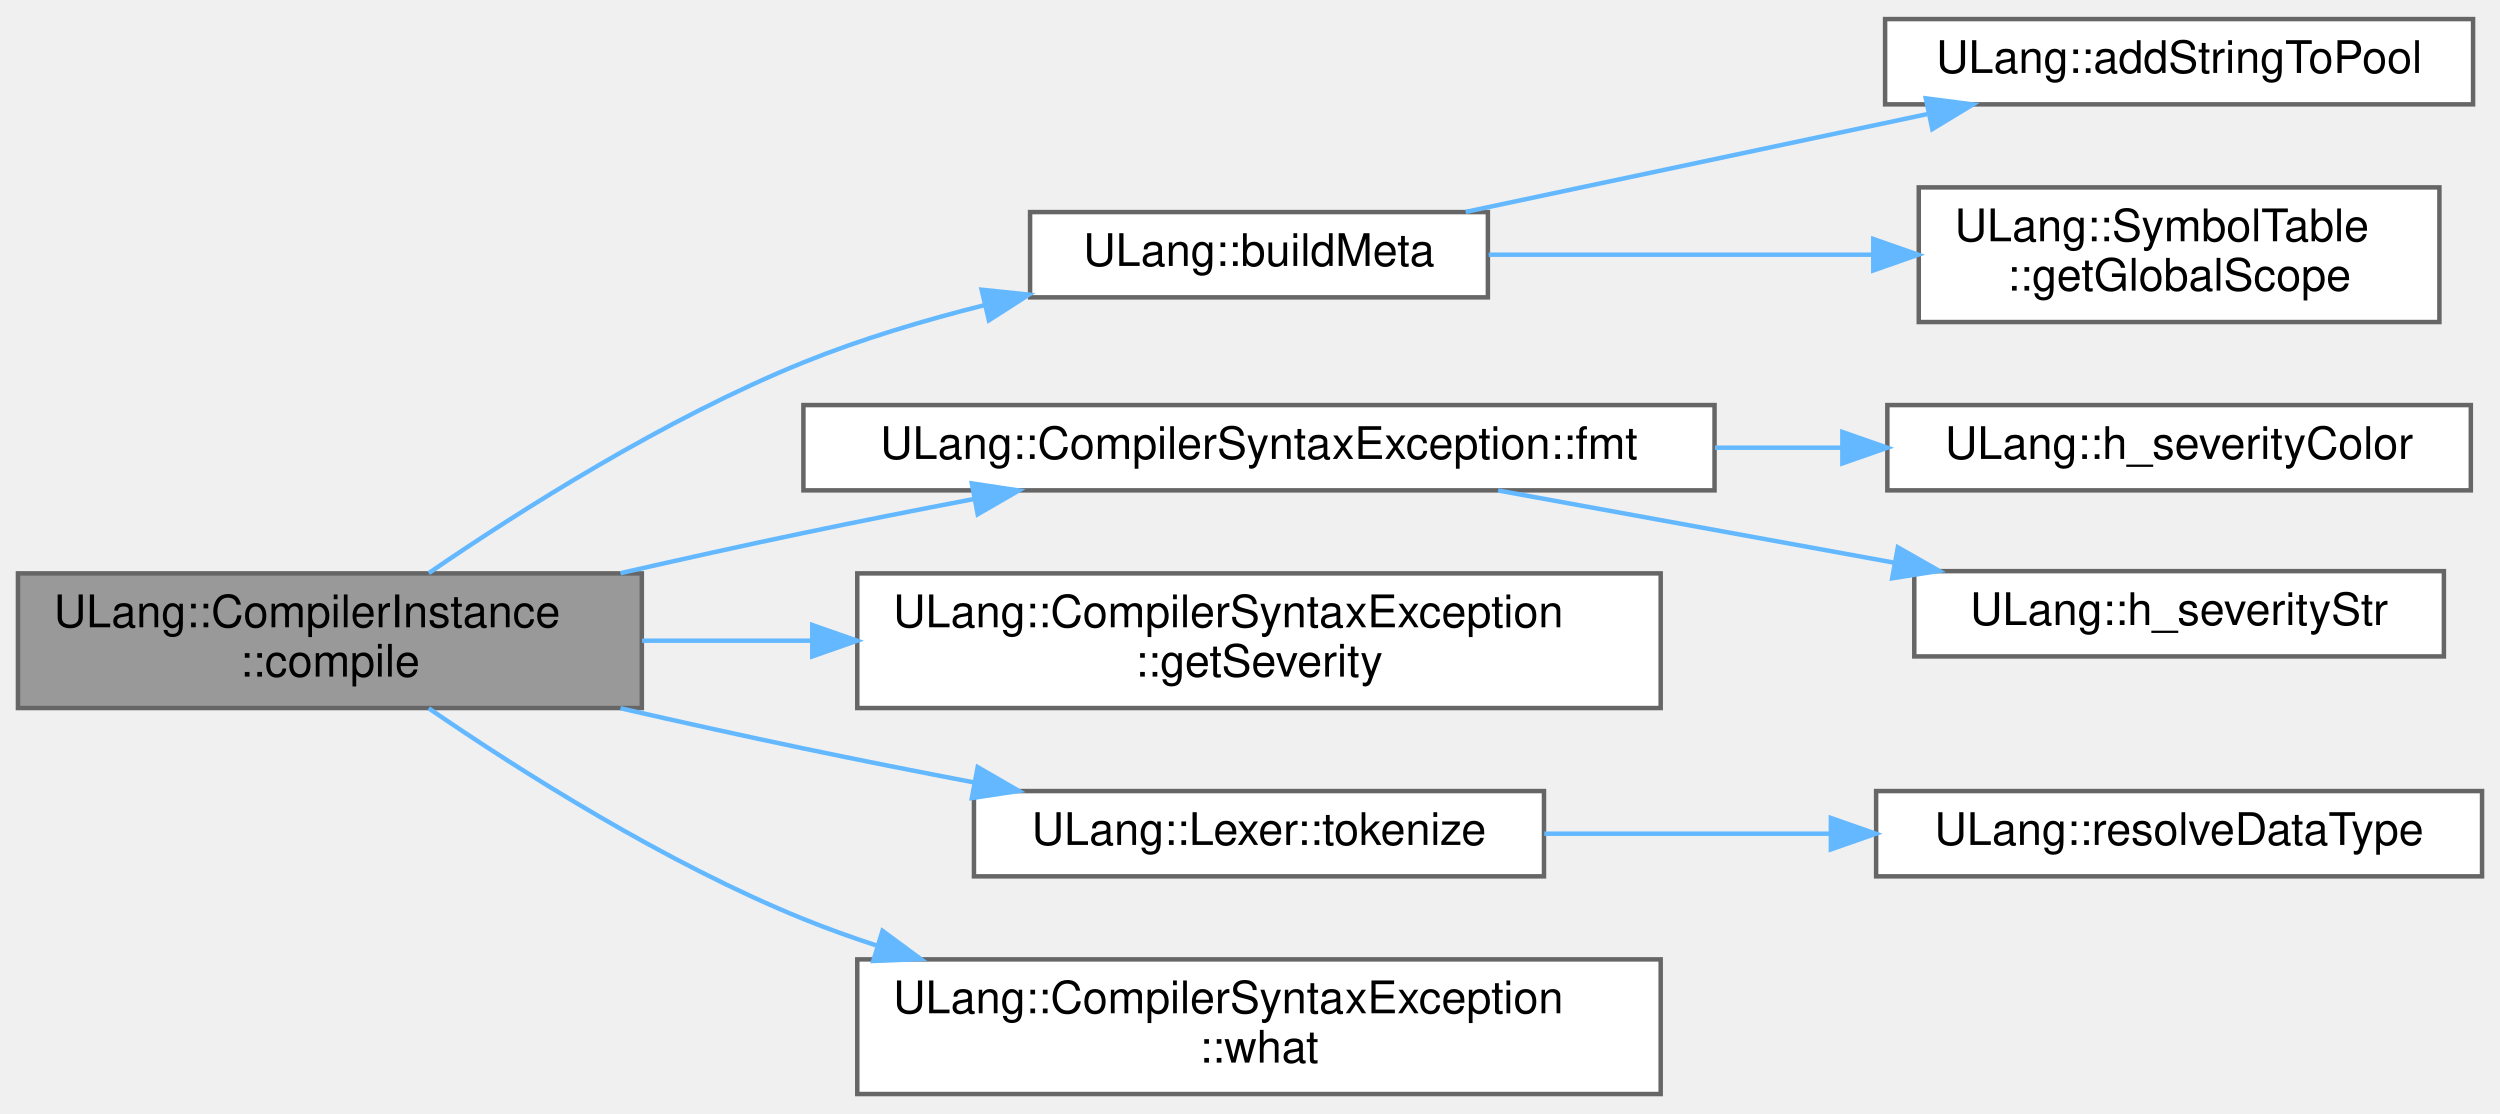
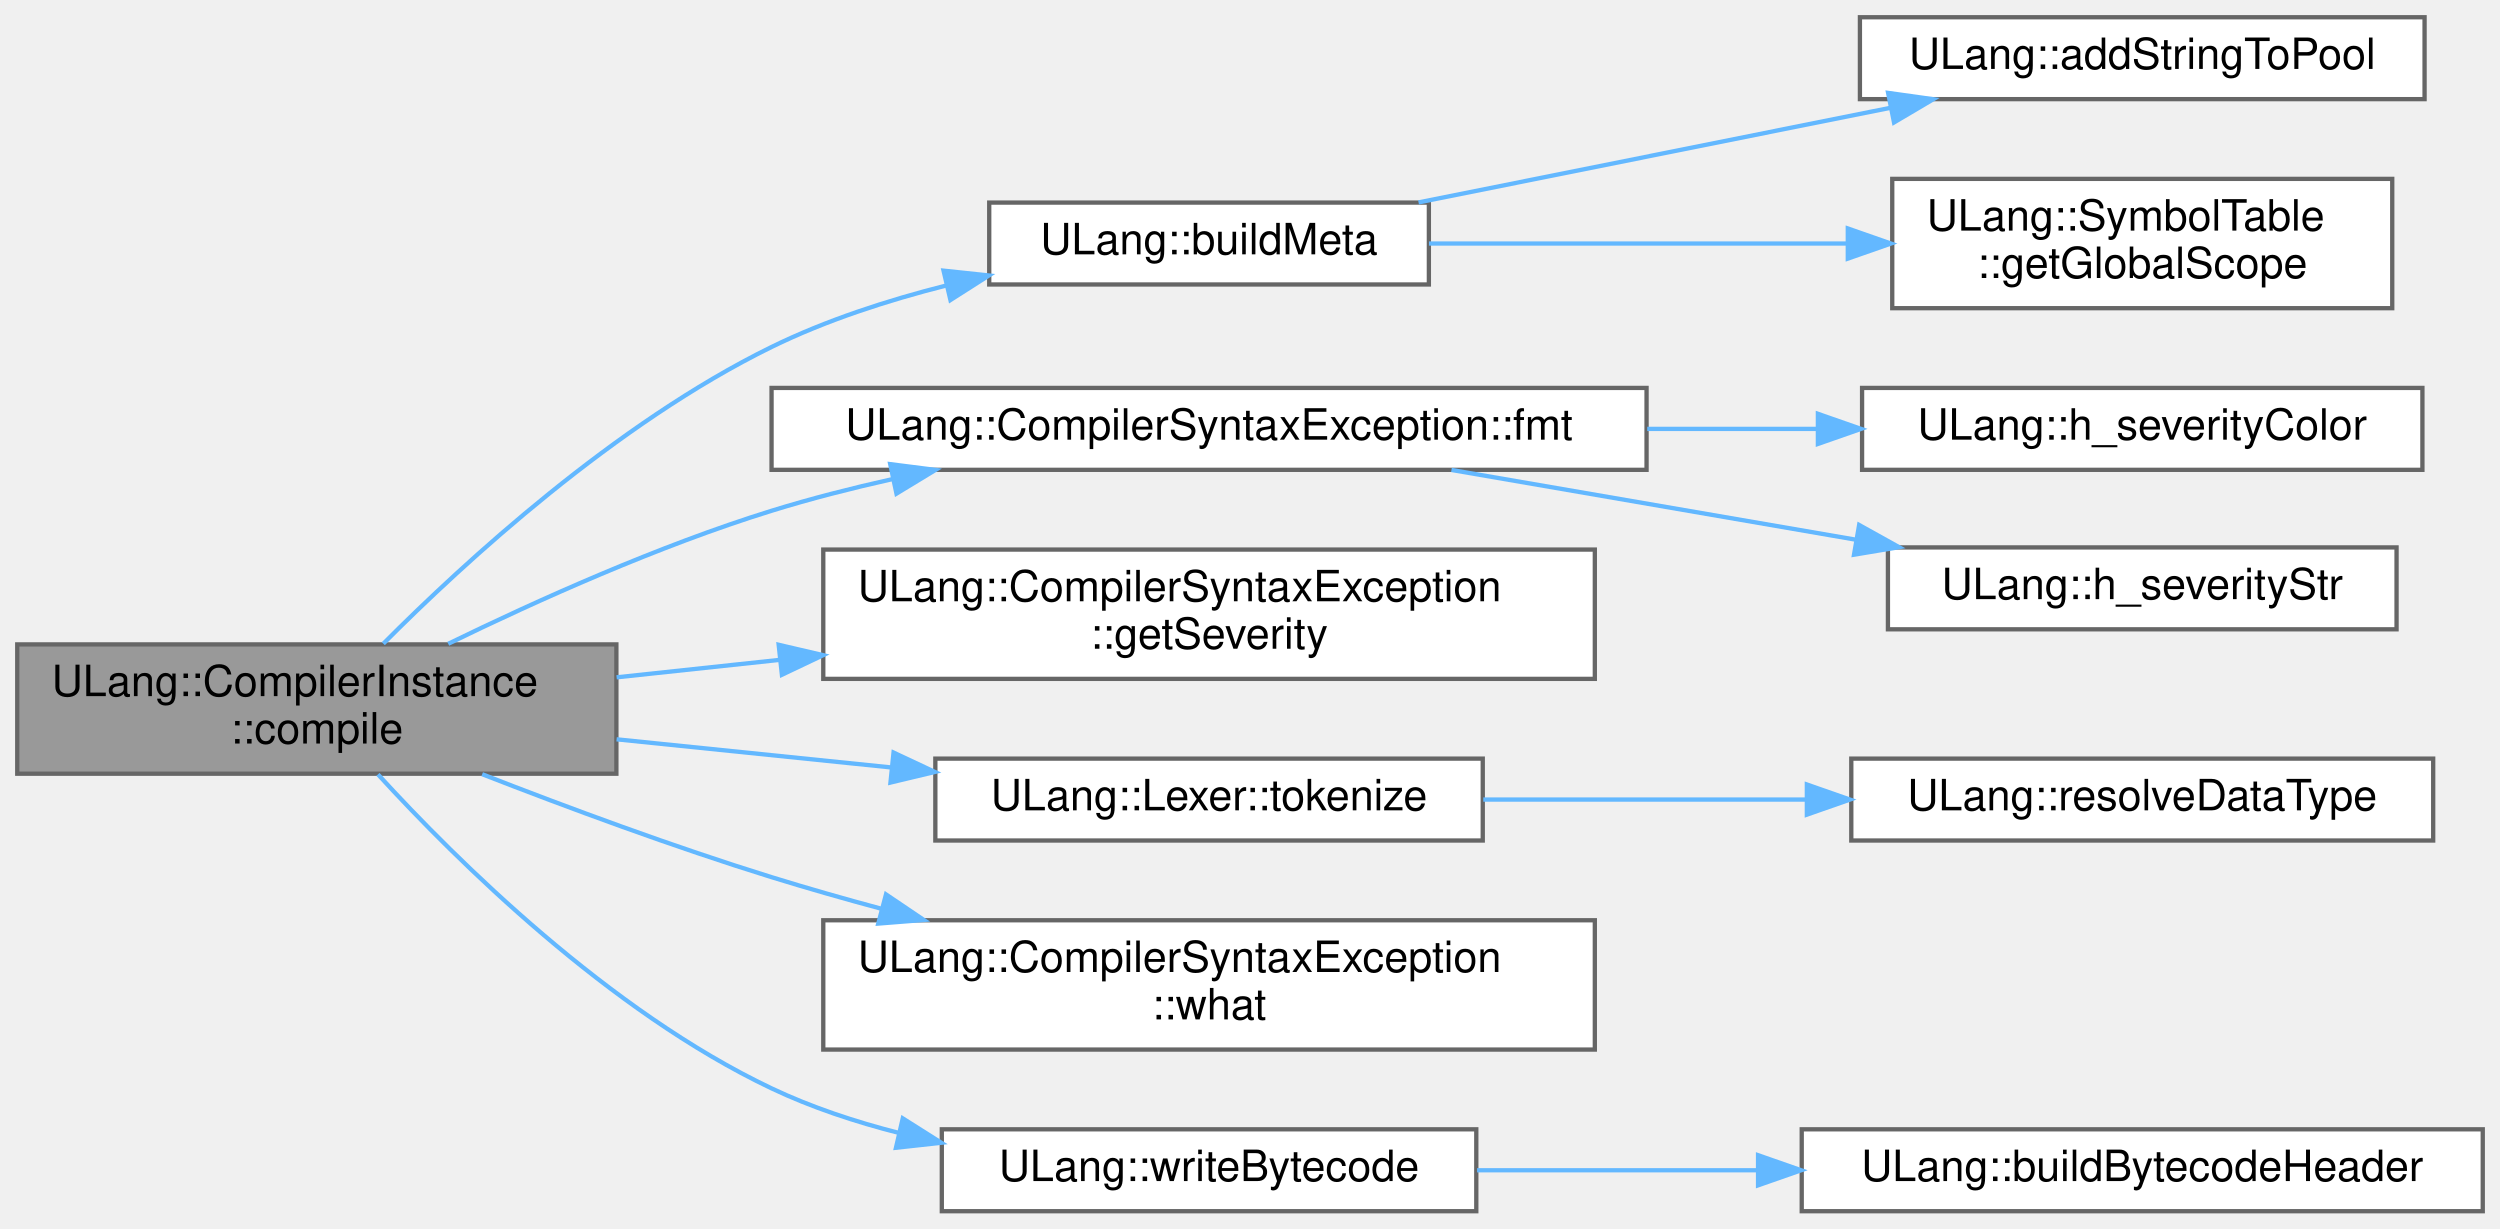
- <svg xmlns="http://www.w3.org/2000/svg" xmlns:xlink="http://www.w3.org/1999/xlink" width="557pt" height="248pt" viewBox="0.00 0.00 557.00 247.50">
-   <g id="graph0" class="graph" transform="scale(1 1) rotate(0) translate(4 243.5)">
+ <svg xmlns="http://www.w3.org/2000/svg" xmlns:xlink="http://www.w3.org/1999/xlink" width="580pt" height="285pt" viewBox="0.00 0.00 580.00 285.00">
+   <g id="graph0" class="graph" transform="scale(1 1) rotate(0) translate(4 281)">
    <g id="Node000001" class="node">
      <g id="a_Node000001">
        <a xlink:title="does the compilation">
-           <polygon fill="#999999" stroke="#666666" points="139,-116 0,-116 0,-86 139,-86 139,-116" />
-           <text text-anchor="start" x="8" y="-104" font-family="Helvetica,sans-Serif" font-size="10.00">ULang::CompilerInstance</text>
-           <text text-anchor="middle" x="69.5" y="-93" font-family="Helvetica,sans-Serif" font-size="10.00">::compile</text>
+           <polygon fill="#999999" stroke="#666666" points="139,-131.5 0,-131.5 0,-101.5 139,-101.5 139,-131.5" />
+           <text text-anchor="start" x="8" y="-119.5" font-family="Helvetica,sans-Serif" font-size="10.00">ULang::CompilerInstance</text>
+           <text text-anchor="middle" x="69.5" y="-108.5" font-family="Helvetica,sans-Serif" font-size="10.00">::compile</text>
        </a>
      </g>
    </g>
    <g id="Node000002" class="node">
      <g id="a_Node000002">
        <a xlink:href="namespaceULang.html#ae0b1129fa6b35790dbd18cbf3add8eb8" target="_top" xlink:title=" ">
-           <polygon fill="white" stroke="#666666" points="327.5,-196.5 225.5,-196.5 225.5,-177.5 327.5,-177.5 327.5,-196.5" />
-           <text text-anchor="middle" x="276.5" y="-184.5" font-family="Helvetica,sans-Serif" font-size="10.00">ULang::buildMeta</text>
+           <polygon fill="white" stroke="#666666" points="327.5,-234 225.5,-234 225.5,-215 327.5,-215 327.5,-234" />
+           <text text-anchor="middle" x="276.5" y="-222" font-family="Helvetica,sans-Serif" font-size="10.00">ULang::buildMeta</text>
        </a>
      </g>
    </g>
    <g id="edge1_Node000001_Node000002" class="edge">
      <g id="a_edge1_Node000001_Node000002">
        <a xlink:title=" ">
-           <path fill="none" stroke="#63b8ff" d="M91.53,-116.07C111.95,-130.06 144.3,-150.56 175,-163 187.78,-168.18 201.94,-172.41 215.5,-175.8" />
-           <polygon fill="#63b8ff" stroke="#63b8ff" points="214.71,-179.2 225.25,-178.11 216.33,-172.39 214.71,-179.2" />
+           <path fill="none" stroke="#63b8ff" d="M84.93,-131.67C103.83,-150.65 138.84,-182.78 175,-200.5 187.57,-206.66 201.82,-211.3 215.56,-214.77" />
+           <polygon fill="#63b8ff" stroke="#63b8ff" points="214.9,-218.21 225.43,-217.09 216.5,-211.39 214.9,-218.21" />
        </a>
      </g>
    </g>
    <g id="Node000005" class="node">
      <g id="a_Node000005">
        <a xlink:href="classULang_1_1CompilerSyntaxException.html#a39539114f05c2d71321e5eb748da29f6" target="_top" xlink:title="formatted compiler exception output (human readable)">
-           <polygon fill="white" stroke="#666666" points="378,-153.5 175,-153.5 175,-134.5 378,-134.5 378,-153.5" />
-           <text text-anchor="middle" x="276.5" y="-141.5" font-family="Helvetica,sans-Serif" font-size="10.00">ULang::CompilerSyntaxException::fmt</text>
+           <polygon fill="white" stroke="#666666" points="378,-191 175,-191 175,-172 378,-172 378,-191" />
+           <text text-anchor="middle" x="276.5" y="-179" font-family="Helvetica,sans-Serif" font-size="10.00">ULang::CompilerSyntaxException::fmt</text>
        </a>
      </g>
    </g>
    <g id="edge4_Node000001_Node000005" class="edge">
      <g id="a_edge4_Node000001_Node000005">
        <a xlink:title=" ">
-           <path fill="none" stroke="#63b8ff" d="M134.24,-116.05C147.68,-119.11 161.79,-122.24 175,-125 187.27,-127.57 200.42,-130.17 213.03,-132.58" />
-           <polygon fill="#63b8ff" stroke="#63b8ff" points="212.53,-136.05 223,-134.47 213.83,-129.17 212.53,-136.05" />
+           <path fill="none" stroke="#63b8ff" d="M99.99,-131.64C120.55,-141.66 148.87,-154.4 175,-162.5 184,-165.29 193.59,-167.74 203.13,-169.87" />
+           <polygon fill="#63b8ff" stroke="#63b8ff" points="202.53,-173.32 213.04,-171.98 203.98,-166.48 202.53,-173.32" />
        </a>
      </g>
    </g>
    <g id="Node000008" class="node">
      <g id="a_Node000008">
        <a xlink:href="classULang_1_1CompilerSyntaxException.html#a39818372c08ca906d4b50a91012801c6" target="_top" xlink:title=" ">
-           <polygon fill="white" stroke="#666666" points="366,-116 187,-116 187,-86 366,-86 366,-116" />
-           <text text-anchor="start" x="195" y="-104" font-family="Helvetica,sans-Serif" font-size="10.00">ULang::CompilerSyntaxException</text>
-           <text text-anchor="middle" x="276.5" y="-93" font-family="Helvetica,sans-Serif" font-size="10.00">::getSeverity</text>
+           <polygon fill="white" stroke="#666666" points="366,-153.5 187,-153.5 187,-123.5 366,-123.5 366,-153.5" />
+           <text text-anchor="start" x="195" y="-141.5" font-family="Helvetica,sans-Serif" font-size="10.00">ULang::CompilerSyntaxException</text>
+           <text text-anchor="middle" x="276.5" y="-130.5" font-family="Helvetica,sans-Serif" font-size="10.00">::getSeverity</text>
        </a>
      </g>
    </g>
    <g id="edge7_Node000001_Node000008" class="edge">
      <g id="a_edge7_Node000001_Node000008">
        <a xlink:title=" ">
-           <path fill="none" stroke="#63b8ff" d="M139.05,-101C151.17,-101 164.01,-101 176.77,-101" />
-           <polygon fill="#63b8ff" stroke="#63b8ff" points="176.97,-104.5 186.97,-101 176.97,-97.5 176.97,-104.5" />
+           <path fill="none" stroke="#63b8ff" d="M139.05,-123.86C151.17,-125.16 164.01,-126.54 176.77,-127.9" />
+           <polygon fill="#63b8ff" stroke="#63b8ff" points="176.65,-131.41 186.97,-129 177.4,-124.45 176.65,-131.41" />
        </a>
      </g>
    </g>
    <g id="Node000009" class="node">
      <g id="a_Node000009">
        <a xlink:href="classULang_1_1Lexer.html#a683839683dfefa9502c5e151222ecb7e" target="_top" xlink:title="converts source code to tokens">
-           <polygon fill="white" stroke="#666666" points="340,-67.5 213,-67.5 213,-48.5 340,-48.5 340,-67.5" />
-           <text text-anchor="middle" x="276.5" y="-55.5" font-family="Helvetica,sans-Serif" font-size="10.00">ULang::Lexer::tokenize</text>
+           <polygon fill="white" stroke="#666666" points="340,-105 213,-105 213,-86 340,-86 340,-105" />
+           <text text-anchor="middle" x="276.5" y="-93" font-family="Helvetica,sans-Serif" font-size="10.00">ULang::Lexer::tokenize</text>
        </a>
      </g>
    </g>
    <g id="edge8_Node000001_Node000009" class="edge">
      <g id="a_edge8_Node000001_Node000009">
        <a xlink:title=" ">
-           <path fill="none" stroke="#63b8ff" d="M134.24,-85.95C147.68,-82.89 161.79,-79.76 175,-77 187.27,-74.43 200.42,-71.83 213.03,-69.42" />
-           <polygon fill="#63b8ff" stroke="#63b8ff" points="213.83,-72.83 223,-67.53 212.53,-65.95 213.83,-72.83" />
+           <path fill="none" stroke="#63b8ff" d="M139.05,-109.48C159.55,-107.38 182.1,-105.07 202.86,-102.94" />
+           <polygon fill="#63b8ff" stroke="#63b8ff" points="203.3,-106.41 212.89,-101.91 202.59,-99.45 203.3,-106.41" />
        </a>
      </g>
    </g>
    <g id="Node000011" class="node">
      <g id="a_Node000011">
        <a xlink:href="classULang_1_1CompilerSyntaxException.html#a6bac429bee65121a473bad6af7b5edbd" target="_top" xlink:title=" ">
-           <polygon fill="white" stroke="#666666" points="366,-30 187,-30 187,0 366,0 366,-30" />
-           <text text-anchor="start" x="195" y="-18" font-family="Helvetica,sans-Serif" font-size="10.00">ULang::CompilerSyntaxException</text>
-           <text text-anchor="middle" x="276.5" y="-7" font-family="Helvetica,sans-Serif" font-size="10.00">::what</text>
+           <polygon fill="white" stroke="#666666" points="366,-67.5 187,-67.5 187,-37.5 366,-37.5 366,-67.5" />
+           <text text-anchor="start" x="195" y="-55.5" font-family="Helvetica,sans-Serif" font-size="10.00">ULang::CompilerSyntaxException</text>
+           <text text-anchor="middle" x="276.5" y="-44.5" font-family="Helvetica,sans-Serif" font-size="10.00">::what</text>
        </a>
      </g>
    </g>
    <g id="edge10_Node000001_Node000011" class="edge">
      <g id="a_edge10_Node000001_Node000011">
        <a xlink:title=" ">
-           <path fill="none" stroke="#63b8ff" d="M91.53,-85.93C111.95,-71.94 144.3,-51.44 175,-39 180.33,-36.84 185.89,-34.85 191.55,-33.01" />
-           <polygon fill="#63b8ff" stroke="#63b8ff" points="192.62,-36.35 201.15,-30.07 190.57,-29.65 192.62,-36.35" />
+           <path fill="none" stroke="#63b8ff" d="M107.87,-101.38C127.64,-93.68 152.43,-84.49 175,-77.5 183.24,-74.95 191.91,-72.47 200.58,-70.14" />
+           <polygon fill="#63b8ff" stroke="#63b8ff" points="201.55,-73.5 210.33,-67.57 199.76,-66.73 201.55,-73.5" />
+         </a>
+       </g>
+     </g>
+     <g id="Node000012" class="node">
+       <g id="a_Node000012">
+         <a xlink:href="namespaceULang.html#a223393890930647184159ba3ee750798" target="_top" xlink:title=" ">
+           <polygon fill="white" stroke="#666666" points="338.5,-19 214.5,-19 214.5,0 338.5,0 338.5,-19" />
+           <text text-anchor="middle" x="276.5" y="-7" font-family="Helvetica,sans-Serif" font-size="10.00">ULang::writeBytecode</text>
+         </a>
+       </g>
+     </g>
+     <g id="edge11_Node000001_Node000012" class="edge">
+       <g id="a_edge11_Node000001_Node000012">
+         <a xlink:title=" ">
+           <path fill="none" stroke="#63b8ff" d="M83.69,-101.34C102.04,-81.29 137.29,-46.41 175,-28.5 184.24,-24.11 194.41,-20.74 204.62,-18.14" />
+           <polygon fill="#63b8ff" stroke="#63b8ff" points="205.44,-21.54 214.39,-15.88 203.86,-14.72 205.44,-21.54" />
        </a>
      </g>
    </g>
    <g id="Node000003" class="node">
      <g id="a_Node000003">
        <a xlink:href="namespaceULang.html#afc471bffb16abe17362183d2a536a9e9" target="_top" xlink:title=" ">
-           <polygon fill="white" stroke="#666666" points="547,-239.5 416,-239.5 416,-220.5 547,-220.5 547,-239.5" />
-           <text text-anchor="middle" x="481.5" y="-227.5" font-family="Helvetica,sans-Serif" font-size="10.00">ULang::addStringToPool</text>
+           <polygon fill="white" stroke="#666666" points="558.5,-277 427.5,-277 427.5,-258 558.5,-258 558.5,-277" />
+           <text text-anchor="middle" x="493" y="-265" font-family="Helvetica,sans-Serif" font-size="10.00">ULang::addStringToPool</text>
        </a>
      </g>
    </g>
    <g id="edge2_Node000002_Node000003" class="edge">
      <g id="a_edge2_Node000002_Node000003">
        <a xlink:title=" ">
-           <path fill="none" stroke="#63b8ff" d="M322.55,-196.54C352.91,-202.97 393.14,-211.5 425.4,-218.33" />
-           <polygon fill="#63b8ff" stroke="#63b8ff" points="425.07,-221.84 435.57,-220.48 426.52,-214.99 425.07,-221.84" />
+           <path fill="none" stroke="#63b8ff" d="M325.1,-234.04C357.46,-240.53 400.43,-249.14 434.66,-256.01" />
+           <polygon fill="#63b8ff" stroke="#63b8ff" points="434.04,-259.45 444.53,-257.98 435.41,-252.59 434.04,-259.45" />
        </a>
      </g>
    </g>
    <g id="Node000004" class="node">
      <g id="a_Node000004">
        <a xlink:href="classULang_1_1SymbolTable.html#afccc103d9709d6e3a4beabb5ee291a0e" target="_top" xlink:title=" ">
-           <polygon fill="white" stroke="#666666" points="539.5,-202 423.5,-202 423.5,-172 539.5,-172 539.5,-202" />
-           <text text-anchor="start" x="431.5" y="-190" font-family="Helvetica,sans-Serif" font-size="10.00">ULang::SymbolTable</text>
-           <text text-anchor="middle" x="481.5" y="-179" font-family="Helvetica,sans-Serif" font-size="10.00">::getGlobalScope</text>
+           <polygon fill="white" stroke="#666666" points="551,-239.5 435,-239.5 435,-209.5 551,-209.5 551,-239.5" />
+           <text text-anchor="start" x="443" y="-227.5" font-family="Helvetica,sans-Serif" font-size="10.00">ULang::SymbolTable</text>
+           <text text-anchor="middle" x="493" y="-216.5" font-family="Helvetica,sans-Serif" font-size="10.00">::getGlobalScope</text>
        </a>
      </g>
    </g>
    <g id="edge3_Node000002_Node000004" class="edge">
      <g id="a_edge3_Node000002_Node000004">
        <a xlink:title=" ">
-           <path fill="none" stroke="#63b8ff" d="M327.68,-187C353.51,-187 385.35,-187 413.28,-187" />
-           <polygon fill="#63b8ff" stroke="#63b8ff" points="413.37,-190.5 423.37,-187 413.37,-183.5 413.37,-190.5" />
+           <path fill="none" stroke="#63b8ff" d="M327.52,-224.5C356.45,-224.5 393.24,-224.5 424.69,-224.5" />
+           <polygon fill="#63b8ff" stroke="#63b8ff" points="424.69,-228 434.69,-224.5 424.69,-221 424.69,-228" />
        </a>
      </g>
    </g>
    <g id="Node000006" class="node">
      <g id="a_Node000006">
        <a xlink:href="namespaceULang.html#a991893b6b9fc7f5f594ad4375bfbe05c" target="_top" xlink:title=" ">
-           <polygon fill="white" stroke="#666666" points="546.5,-153.5 416.5,-153.5 416.5,-134.5 546.5,-134.5 546.5,-153.5" />
-           <text text-anchor="middle" x="481.5" y="-141.5" font-family="Helvetica,sans-Serif" font-size="10.00">ULang::h_severityColor</text>
+           <polygon fill="white" stroke="#666666" points="558,-191 428,-191 428,-172 558,-172 558,-191" />
+           <text text-anchor="middle" x="493" y="-179" font-family="Helvetica,sans-Serif" font-size="10.00">ULang::h_severityColor</text>
        </a>
      </g>
    </g>
    <g id="edge5_Node000005_Node000006" class="edge">
      <g id="a_edge5_Node000005_Node000006">
        <a xlink:title=" ">
-           <path fill="none" stroke="#63b8ff" d="M378.11,-144C387.6,-144 397.1,-144 406.28,-144" />
-           <polygon fill="#63b8ff" stroke="#63b8ff" points="406.48,-147.5 416.48,-144 406.48,-140.5 406.48,-147.5" />
+           <path fill="none" stroke="#63b8ff" d="M378.16,-181.5C391.47,-181.5 404.92,-181.5 417.68,-181.5" />
+           <polygon fill="#63b8ff" stroke="#63b8ff" points="417.75,-185 427.75,-181.5 417.75,-178 417.75,-185" />
        </a>
      </g>
    </g>
    <g id="Node000007" class="node">
      <g id="a_Node000007">
        <a xlink:href="namespaceULang.html#aa872add6618cd1839d302348efd6020b" target="_top" xlink:title=" ">
-           <polygon fill="white" stroke="#666666" points="540.5,-116.5 422.5,-116.5 422.5,-97.5 540.5,-97.5 540.5,-116.5" />
-           <text text-anchor="middle" x="481.5" y="-104.5" font-family="Helvetica,sans-Serif" font-size="10.00">ULang::h_severityStr</text>
+           <polygon fill="white" stroke="#666666" points="552,-154 434,-154 434,-135 552,-135 552,-154" />
+           <text text-anchor="middle" x="493" y="-142" font-family="Helvetica,sans-Serif" font-size="10.00">ULang::h_severityStr</text>
        </a>
      </g>
    </g>
    <g id="edge6_Node000005_Node000007" class="edge">
      <g id="a_edge6_Node000005_Node000007">
        <a xlink:title=" ">
-           <path fill="none" stroke="#63b8ff" d="M329.78,-134.47C356.67,-129.57 389.64,-123.56 417.88,-118.41" />
-           <polygon fill="#63b8ff" stroke="#63b8ff" points="418.84,-121.8 428.05,-116.56 417.58,-114.91 418.84,-121.8" />
+           <path fill="none" stroke="#63b8ff" d="M332.74,-171.97C361.4,-167.03 396.6,-160.96 426.61,-155.78" />
+           <polygon fill="#63b8ff" stroke="#63b8ff" points="427.32,-159.21 436.58,-154.06 426.13,-152.31 427.32,-159.21" />
        </a>
      </g>
    </g>
    <g id="Node000010" class="node">
      <g id="a_Node000010">
        <a xlink:href="namespaceULang.html#a2437ad588ffb8270e6c3c174357638f2" target="_top" xlink:title=" ">
-           <polygon fill="white" stroke="#666666" points="549,-67.5 414,-67.5 414,-48.5 549,-48.5 549,-67.5" />
-           <text text-anchor="middle" x="481.5" y="-55.5" font-family="Helvetica,sans-Serif" font-size="10.00">ULang::resolveDataType</text>
+           <polygon fill="white" stroke="#666666" points="560.5,-105 425.5,-105 425.5,-86 560.5,-86 560.5,-105" />
+           <text text-anchor="middle" x="493" y="-93" font-family="Helvetica,sans-Serif" font-size="10.00">ULang::resolveDataType</text>
        </a>
      </g>
    </g>
    <g id="edge9_Node000009_Node000010" class="edge">
      <g id="a_edge9_Node000009_Node000010">
        <a xlink:title=" ">
-           <path fill="none" stroke="#63b8ff" d="M340.06,-58C360.19,-58 382.72,-58 403.74,-58" />
-           <polygon fill="#63b8ff" stroke="#63b8ff" points="403.92,-61.5 413.92,-58 403.92,-54.5 403.92,-61.5" />
+           <path fill="none" stroke="#63b8ff" d="M340.12,-95.5C363.59,-95.5 390.54,-95.5 415.16,-95.5" />
+           <polygon fill="#63b8ff" stroke="#63b8ff" points="415.19,-99 425.19,-95.5 415.19,-92 415.19,-99" />
+         </a>
+       </g>
+     </g>
+     <g id="Node000013" class="node">
+       <g id="a_Node000013">
+         <a xlink:href="namespaceULang.html#a8674adb59a39623d1f715c18a8cede91" target="_top" xlink:title=" ">
+           <polygon fill="white" stroke="#666666" points="572,-19 414,-19 414,0 572,0 572,-19" />
+           <text text-anchor="middle" x="493" y="-7" font-family="Helvetica,sans-Serif" font-size="10.00">ULang::buildBytecodeHeader</text>
+         </a>
+       </g>
+     </g>
+     <g id="edge12_Node000012_Node000013" class="edge">
+       <g id="a_edge12_Node000012_Node000013">
+         <a xlink:title=" ">
+           <path fill="none" stroke="#63b8ff" d="M338.68,-9.5C358.88,-9.5 381.78,-9.5 403.6,-9.5" />
+           <polygon fill="#63b8ff" stroke="#63b8ff" points="403.87,-13 413.87,-9.5 403.87,-6 403.87,-13" />
        </a>
      </g>
    </g>
  </g>
</svg>
